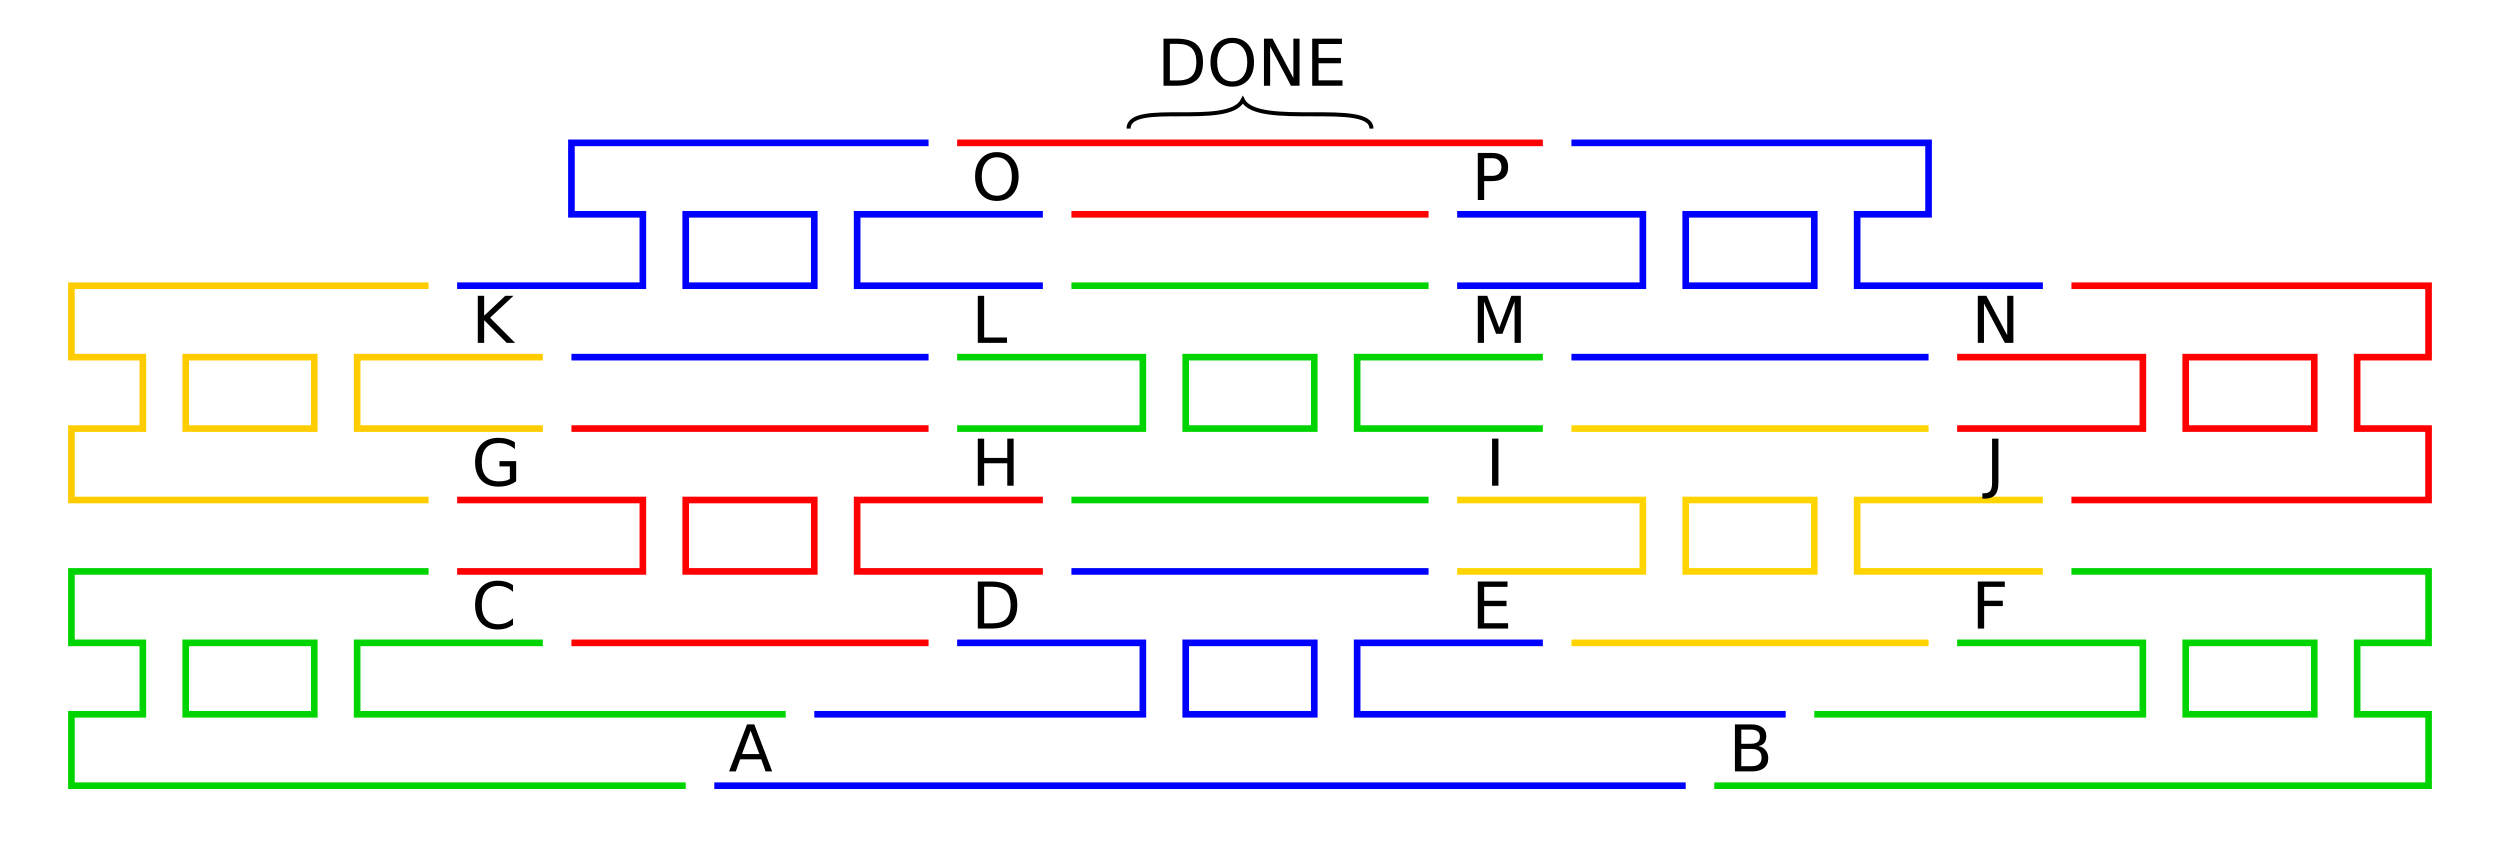
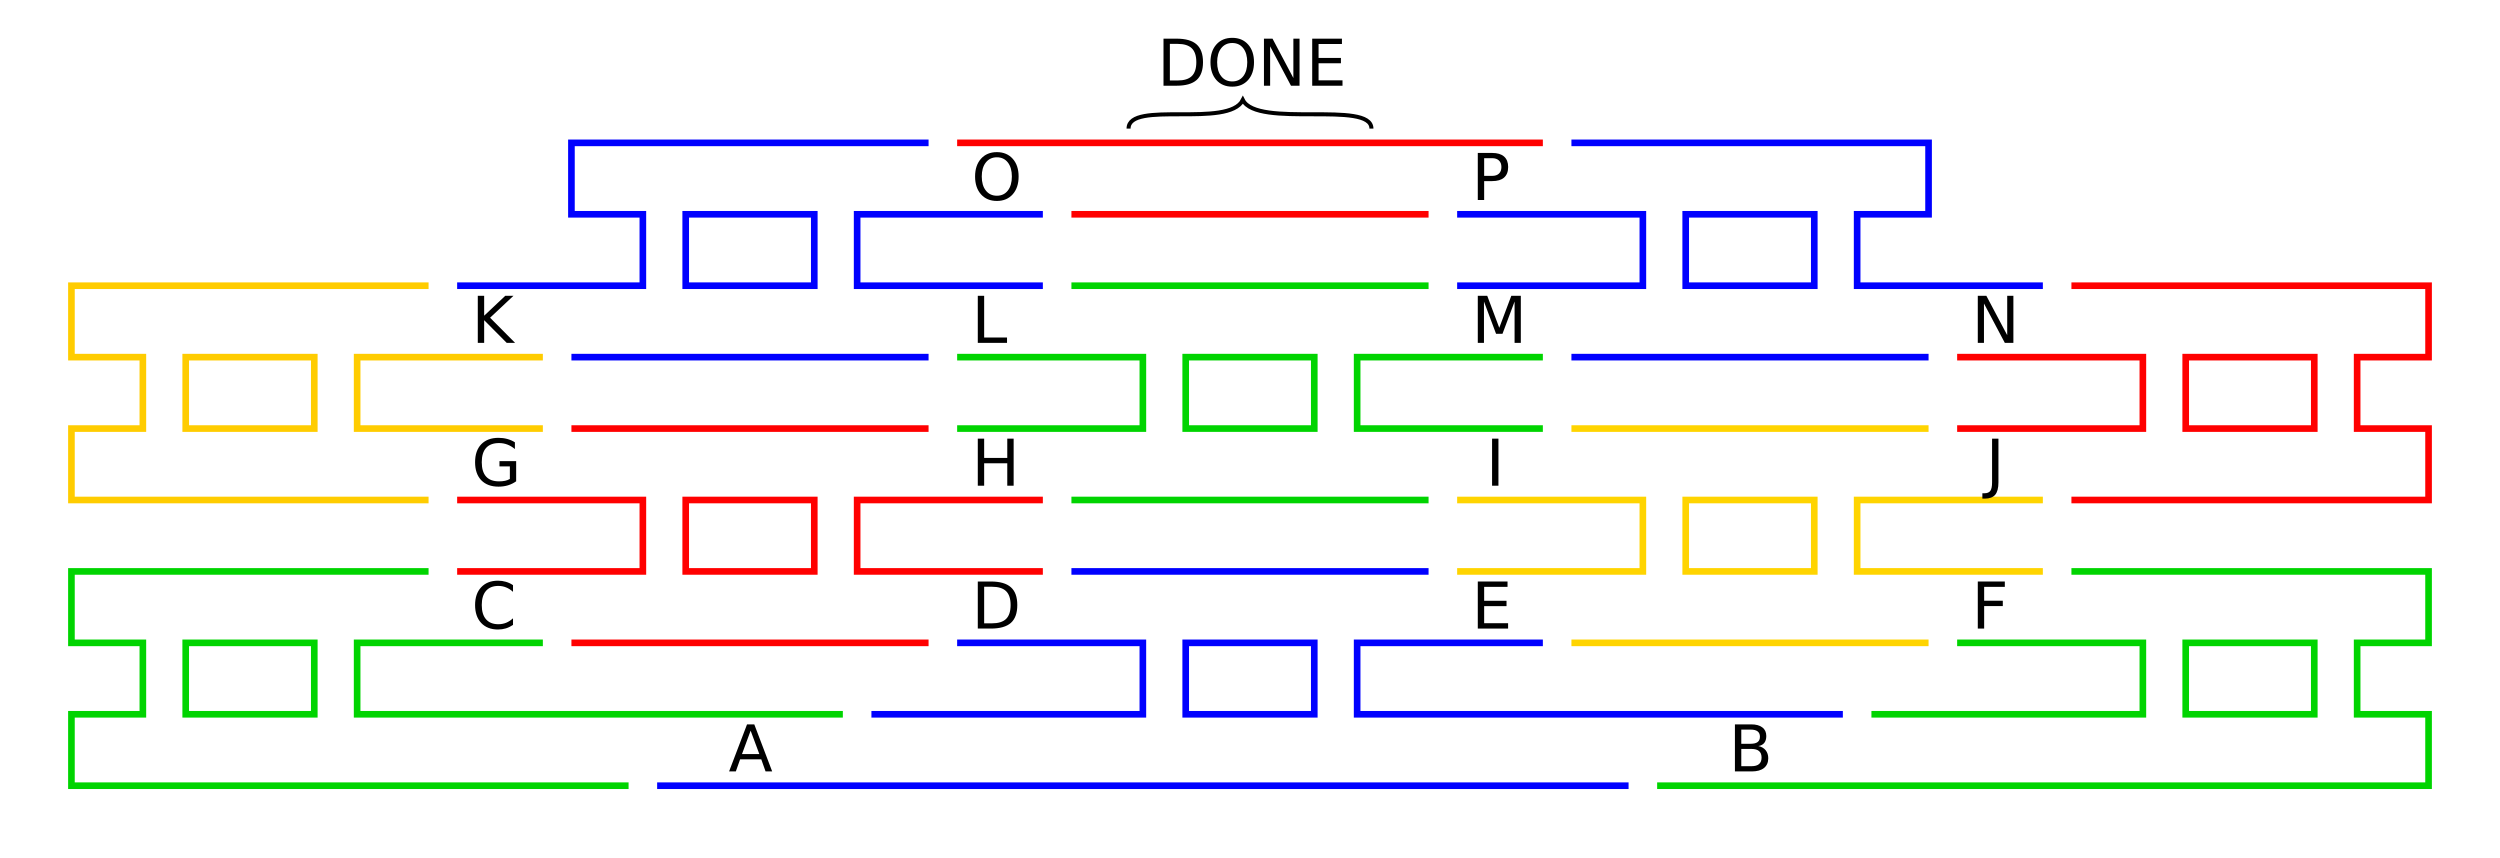
<svg xmlns="http://www.w3.org/2000/svg" width="620.079" height="212.598" id="svg2" version="1.1">
  <defs id="defs3">
    </defs>
  <g id="layer1" transform="translate(0,-839.7637)">
    <flowRoot xml:space="preserve" id="flowRoot3688" style="font-size:19px;font-style:normal;font-weight:normal;fill:#000000;fill-opacity:1;stroke:none;font-family:Bitstream Vera Sans">
      <flowRegion id="flowRegion3690">
        <rect id="rect3692" width="120" height="93.571" x="-140" y="540.804" />
      </flowRegion>
      <flowPara id="flowPara3694" />
    </flowRoot>
    <flowRoot xml:space="preserve" id="flowRoot3696" style="font-size:19px;font-style:normal;font-weight:normal;fill:#000000;fill-opacity:1;stroke:none;font-family:Bitstream Vera Sans">
      <flowRegion id="flowRegion3698">
        <rect id="rect3700" width="65" height="56.429" x="-84.286" y="540.804" />
      </flowRegion>
      <flowPara id="flowPara3702" />
    </flowRoot>
    <g id="g3735" transform="translate(-248.0315,9.1635366e-7)" />
    <text xml:space="preserve" style="font-size:19px;font-style:normal;font-weight:normal;fill:#000000;fill-opacity:1;stroke:none;font-family:Bitstream Vera Sans" x="169.706" y="1033.698" id="text3779" transform="translate(0,-10.62995)">
      <tspan id="tspan3781" x="169.706" y="1033.698" />
    </text>
    <g id="g3824" transform="matrix(1.645833,0,0,1.645833,-487.6476,-627.3867)" style="stroke:#00d400;stroke-opacity:1">
-       <path transform="translate(0,-10.62995)" id="path3801" d="m 360.879,988.179 -53.822,0 0,10.764 10.764,0 0,10.764 -10.764,0 0,10.764 92.575,0" style="fill:none;stroke:#00d400;stroke-width:1px;stroke-linecap:butt;stroke-linejoin:miter;stroke-opacity:1" />
+       <path transform="translate(0,-10.62995)" id="path3801" d="m 360.879,988.179 -53.822,0 0,10.764 10.764,0 0,10.764 -10.764,0 0,10.764 83.963,0" style="fill:none;stroke:#00d400;stroke-width:1px;stroke-linecap:butt;stroke-linejoin:miter;stroke-opacity:1" />
      <path transform="translate(0,-10.62995)" id="path3803" d="m 324.28,998.943 0,10.764 19.376,0 0,-10.764 -19.376,0 z" style="fill:none;stroke:#00d400;stroke-width:1px;stroke-linecap:butt;stroke-linejoin:miter;stroke-opacity:1" />
-       <path transform="translate(0,-10.62995)" id="path3805" d="m 378.102,998.943 -27.988,0 0,10.764 64.587,0" style="fill:none;stroke:#00d400;stroke-width:1px;stroke-linecap:butt;stroke-linejoin:miter;stroke-opacity:1" />
+       <path transform="translate(0,-10.62995)" id="path3805" d="m 378.102,998.943 -27.988,0 0,10.764 73.198,0" style="fill:none;stroke:#00d400;stroke-width:1px;stroke-linecap:butt;stroke-linejoin:miter;stroke-opacity:1" />
    </g>
    <g id="g3839" transform="matrix(1.645833,0,0,1.645833,-487.6476,-627.3867)" style="stroke:#ff0000;stroke-opacity:1">
      <path transform="translate(0,-10.62995)" id="path3829" d="m 382.408,998.943 53.822,0" style="fill:none;stroke:#ff0000;stroke-width:1px;stroke-linecap:butt;stroke-linejoin:miter;stroke-opacity:1" />
      <path transform="translate(0,-10.62995)" id="path3831" d="m 365.185,988.179 27.988,0 0,-10.764 -27.988,0" style="fill:none;stroke:#ff0000;stroke-width:1px;stroke-linecap:butt;stroke-linejoin:miter;stroke-opacity:1" />
      <path transform="translate(0,-10.62995)" id="path3833" d="m 399.631,977.414 0,10.764 19.376,0 0,-10.764 -19.376,0 z" style="fill:none;stroke:#ff0000;stroke-width:1px;stroke-linecap:butt;stroke-linejoin:miter;stroke-opacity:1" />
      <path transform="translate(0,-10.62995)" id="path3835" d="m 382.408,966.65 53.822,0" style="fill:none;stroke:#ff0000;stroke-width:1px;stroke-linecap:butt;stroke-linejoin:miter;stroke-opacity:1" />
      <path transform="translate(0,-10.62995)" id="path3837" d="m 453.454,977.414 -27.988,0 0,10.764 27.988,0" style="fill:none;stroke:#ff0000;stroke-width:1px;stroke-linecap:butt;stroke-linejoin:miter;stroke-opacity:1" />
    </g>
    <g id="g3817-6" transform="matrix(1.645833,0,0,1.645833,-726.747,-627.3868)" style="fill:none;stroke:#0000ff;stroke-opacity:1">
      <g id="g3894" style="fill:none;stroke:#0000ff;stroke-opacity:1">
-         <path style="fill:none;stroke:#0000ff;stroke-width:1px;stroke-linecap:butt;stroke-linejoin:miter;stroke-opacity:1" d="m 549.213,1020.472 146.397,0" id="path3807-2" transform="translate(0,-10.62995)" />
-         <path style="fill:none;stroke:#0000ff;stroke-width:1px;stroke-linecap:butt;stroke-linejoin:miter;stroke-opacity:1" d="m 564.283,1009.708 49.517,0 0,-10.765 -27.988,0" id="path3809-5" transform="translate(0,-10.62995)" />
+         <path style="fill:none;stroke:#0000ff;stroke-width:1px;stroke-linecap:butt;stroke-linejoin:miter;stroke-opacity:1" d="m 540.601,1020.472 146.397,0" id="path3807-2" transform="translate(0,-10.62995)" />
+         <path style="fill:none;stroke:#0000ff;stroke-width:1px;stroke-linecap:butt;stroke-linejoin:miter;stroke-opacity:1" d="m 572.894,1009.708 40.905,10e-5 0,-10.765 -27.988,0" id="path3809-5" transform="translate(0,-10.62995)" />
        <path style="fill:none;stroke:#0000ff;stroke-width:1px;stroke-linecap:butt;stroke-linejoin:miter;stroke-opacity:1" d="m 603.035,988.179 53.822,0" id="path3811-3" transform="translate(0,-10.62995)" />
-         <path style="fill:none;stroke:#0000ff;stroke-width:1px;stroke-linecap:butt;stroke-linejoin:miter;stroke-opacity:1" d="m 674.081,998.943 -27.988,0 0,10.765 64.587,0" id="path3813-8" transform="translate(0,-10.62995)" />
+         <path style="fill:none;stroke:#0000ff;stroke-width:1px;stroke-linecap:butt;stroke-linejoin:miter;stroke-opacity:1" d="m 674.081,998.943 -27.988,0 0,10.765 73.198,-10e-5" id="path3813-8" transform="translate(0,-10.62995)" />
        <path style="fill:none;stroke:#0000ff;stroke-width:1px;stroke-linecap:butt;stroke-linejoin:miter;stroke-opacity:1" d="m 620.258,998.943 0,10.765 19.376,0 0,-10.765 -19.376,0 z" id="path3815-3" transform="translate(0,-10.62995)" />
      </g>
    </g>
    <g id="g3965" transform="matrix(1.645833,0,0,1.645833,-487.6476,-627.3867)" style="stroke:#ffcc00;stroke-opacity:1">
      <path transform="translate(0,-10.62995)" id="path3957" d="m 360.879,977.414 -53.822,0 0,-10.764 10.764,0 0,-10.764 -10.764,0 0,-10.764 53.822,0" style="fill:none;stroke:#ffcc00;stroke-width:1px;stroke-linecap:butt;stroke-linejoin:miter;stroke-opacity:1" />
      <path transform="translate(0,-10.62995)" id="path3959" d="m 324.28,955.886 0,10.764 19.376,0 0,-10.764 -19.376,0 z" style="fill:none;stroke:#ffcc00;stroke-width:1px;stroke-linecap:butt;stroke-linejoin:miter;stroke-opacity:1" />
      <path transform="translate(0,-10.62995)" id="path3963" d="m 378.102,955.886 -27.988,0 0,10.764 27.988,0" style="fill:none;stroke:#ffcc00;stroke-width:1px;stroke-linecap:butt;stroke-linejoin:miter;stroke-opacity:1" />
    </g>
    <g id="g3989-2" transform="matrix(-1.645833,0,0,1.645833,1588.435,-487.4261)" style="stroke:#0000ff;stroke-opacity:1">
      <path transform="translate(0,-10.62995)" id="path3981-5" d="m 825.187,838.553 53.822,0 0,10.764 -10.764,0 0,10.764 27.988,0" style="fill:none;stroke:#0000ff;stroke-width:1px;stroke-linecap:butt;stroke-linejoin:miter;stroke-opacity:1" />
      <path transform="translate(0,-10.62995)" id="path3983-9" d="m 825.187,870.846 53.822,0" style="fill:none;stroke:#0000ff;stroke-width:1px;stroke-linecap:butt;stroke-linejoin:miter;stroke-opacity:1" />
      <path transform="translate(0,-10.62995)" id="path3985-8" d="m 807.964,860.082 27.988,0 0,-10.764 -27.988,0" style="fill:none;stroke:#0000ff;stroke-width:1px;stroke-linecap:butt;stroke-linejoin:miter;stroke-opacity:1" />
      <path transform="translate(0,-10.62995)" id="path3987-7" d="m 842.41,849.317 0,10.764 19.376,0 0,-10.764 -19.376,0 z" style="fill:none;stroke:#0000ff;stroke-width:1px;stroke-linecap:butt;stroke-linejoin:miter;stroke-opacity:1" />
    </g>
    <g id="g4033" transform="matrix(1.645833,0,0,1.645833,-487.6476,-627.3867)" style="stroke:#ff0000;stroke-opacity:1">
      <path transform="translate(0,-10.62995)" id="path4029" d="m 457.759,934.357 53.822,0" style="fill:none;stroke:#ff0000;stroke-width:1px;stroke-linecap:butt;stroke-linejoin:miter;stroke-opacity:1" />
      <path transform="translate(0,-10.62995)" id="path4031" d="m 440.536,923.592 88.269,0" style="fill:none;stroke:#ff0000;stroke-width:1px;stroke-linecap:butt;stroke-linejoin:miter;stroke-opacity:1" />
    </g>
    <g id="g3824-4" transform="matrix(-1.645833,0,0,1.645833,1107.726,-627.3867)" style="stroke:#00d400;stroke-opacity:1">
-       <path transform="translate(0,-10.62995)" id="path3801-5" d="m 360.879,988.179 -53.822,0 0,10.764 10.764,0 0,10.764 -10.764,0 0,10.764 107.645,0" style="fill:none;stroke:#00d400;stroke-width:1px;stroke-linecap:butt;stroke-linejoin:miter;stroke-opacity:1" />
+       <path transform="translate(0,-10.62995)" id="path3801-5" d="m 360.879,988.179 -53.822,0 0,10.764 10.764,0 0,10.764 -10.764,0 0,10.764 116.256,0" style="fill:none;stroke:#00d400;stroke-width:1px;stroke-linecap:butt;stroke-linejoin:miter;stroke-opacity:1" />
      <path transform="translate(0,-10.62995)" id="path3803-2" d="m 324.28,998.943 0,10.764 19.376,0 0,-10.764 -19.376,0 z" style="fill:none;stroke:#00d400;stroke-width:1px;stroke-linecap:butt;stroke-linejoin:miter;stroke-opacity:1" />
-       <path transform="translate(0,-10.62995)" id="path3805-7" d="m 378.102,998.943 -27.988,0 0,10.764 49.517,0" style="fill:none;stroke:#00d400;stroke-width:1px;stroke-linecap:butt;stroke-linejoin:miter;stroke-opacity:1" />
+       <path transform="translate(0,-10.62995)" id="path3805-7" d="m 378.102,998.943 -27.988,0 0,10.764 40.905,0" style="fill:none;stroke:#00d400;stroke-width:1px;stroke-linecap:butt;stroke-linejoin:miter;stroke-opacity:1" />
    </g>
    <g id="g3839-5" transform="matrix(1.645833,0,0,1.645833,-239.6161,-627.3868)" style="stroke:#ffd400;stroke-opacity:1">
      <path transform="translate(0,-10.62995)" id="path3829-9" d="m 382.408,998.943 53.822,0" style="fill:none;stroke:#ffd400;stroke-width:1px;stroke-linecap:butt;stroke-linejoin:miter;stroke-opacity:1" />
      <path transform="translate(0,-10.62995)" id="path3831-6" d="m 365.185,988.179 27.988,0 0,-10.764 -27.988,0" style="fill:none;stroke:#ffd400;stroke-width:1px;stroke-linecap:butt;stroke-linejoin:miter;stroke-opacity:1" />
      <path transform="translate(0,-10.62995)" id="path3833-2" d="m 399.631,977.414 0,10.764 19.376,0 0,-10.764 -19.376,0 z" style="fill:none;stroke:#ffd400;stroke-width:1px;stroke-linecap:butt;stroke-linejoin:miter;stroke-opacity:1" />
      <path transform="translate(0,-10.62995)" id="path3835-0" d="m 382.408,966.65 53.822,0" style="fill:none;stroke:#ffd400;stroke-width:1px;stroke-linecap:butt;stroke-linejoin:miter;stroke-opacity:1" />
      <path transform="translate(0,-10.62995)" id="path3837-5" d="m 453.454,977.414 -27.988,0 0,10.764 27.988,0" style="fill:none;stroke:#ffd400;stroke-width:1px;stroke-linecap:butt;stroke-linejoin:miter;stroke-opacity:1" />
    </g>
    <g id="g3965-8" transform="matrix(-1.645833,0,0,1.645833,1107.726,-627.3867)" style="stroke:#ff0000;stroke-opacity:1">
      <path transform="translate(0,-10.62995)" id="path3957-8" d="m 360.879,977.414 -53.822,0 0,-10.764 10.764,0 0,-10.764 -10.764,0 0,-10.764 53.822,0" style="fill:none;stroke:#ff0000;stroke-width:1px;stroke-linecap:butt;stroke-linejoin:miter;stroke-opacity:1" />
      <path transform="translate(0,-10.62995)" id="path3959-0" d="m 324.28,955.886 0,10.764 19.376,0 0,-10.764 -19.376,0 z" style="fill:none;stroke:#ff0000;stroke-width:1px;stroke-linecap:butt;stroke-linejoin:miter;stroke-opacity:1" />
      <path transform="translate(0,-10.62995)" id="path3963-6" d="m 378.102,955.886 -27.988,0 0,10.764 27.988,0" style="fill:none;stroke:#ff0000;stroke-width:1px;stroke-linecap:butt;stroke-linejoin:miter;stroke-opacity:1" />
    </g>
    <g id="g3989-2-8" transform="matrix(1.645833,0,0,1.645833,-968.3563,-487.4261)" style="stroke:#0000ff;stroke-opacity:1">
      <path transform="translate(0,-10.62995)" id="path3981-5-0" d="m 825.187,838.553 53.822,0 0,10.764 -10.764,0 0,10.764 27.988,0" style="fill:none;stroke:#0000ff;stroke-width:1px;stroke-linecap:butt;stroke-linejoin:miter;stroke-opacity:1" />
      <path transform="translate(0,-10.62995)" id="path3983-9-4" d="m 825.187,870.846 53.822,0" style="fill:none;stroke:#0000ff;stroke-width:1px;stroke-linecap:butt;stroke-linejoin:miter;stroke-opacity:1" />
      <path transform="translate(0,-10.62995)" id="path3985-8-3" d="m 807.964,860.082 27.988,0 0,-10.764 -27.988,0" style="fill:none;stroke:#0000ff;stroke-width:1px;stroke-linecap:butt;stroke-linejoin:miter;stroke-opacity:1" />
      <path transform="translate(0,-10.62995)" id="path3987-7-2" d="m 842.41,849.317 0,10.764 19.376,0 0,-10.764 -19.376,0 z" style="fill:none;stroke:#0000ff;stroke-width:1px;stroke-linecap:butt;stroke-linejoin:miter;stroke-opacity:1" />
    </g>
    <g id="g3839-9" transform="matrix(1.645833,0,0,1.645833,-363.6319,-662.8198)" style="stroke:#00d400;stroke-opacity:1">
      <path transform="translate(0,-10.62995)" id="path3829-1" d="m 382.408,998.943 53.822,0" style="fill:none;stroke:#00d400;stroke-width:1px;stroke-linecap:butt;stroke-linejoin:miter;stroke-opacity:1" />
      <path transform="translate(0,-10.62995)" id="path3831-9" d="m 365.185,988.179 27.988,0 0,-10.764 -27.988,0" style="fill:none;stroke:#00d400;stroke-width:1px;stroke-linecap:butt;stroke-linejoin:miter;stroke-opacity:1" />
      <path transform="translate(0,-10.62995)" id="path3833-3" d="m 399.631,977.414 0,10.764 19.376,0 0,-10.764 -19.376,0 z" style="fill:none;stroke:#00d400;stroke-width:1px;stroke-linecap:butt;stroke-linejoin:miter;stroke-opacity:1" />
      <path transform="translate(0,-10.62995)" id="path3835-9" d="m 382.408,966.65 53.822,0" style="fill:none;stroke:#00d400;stroke-width:1px;stroke-linecap:butt;stroke-linejoin:miter;stroke-opacity:1" />
      <path transform="translate(0,-10.62995)" id="path3837-6" d="m 453.454,977.414 -27.988,0 0,10.764 27.988,0" style="fill:none;stroke:#00d400;stroke-width:1px;stroke-linecap:butt;stroke-linejoin:miter;stroke-opacity:1" />
    </g>
    <text xml:space="preserve" style="font-size:16px;font-style:normal;font-weight:normal;fill:#000000;fill-opacity:1;stroke:none;font-family:Bitstream Vera Sans" x="180.709" y="1031.102" id="text7076-42">
      <tspan id="tspan7078-6" x="180.709" y="1031.102">A</tspan>
    </text>
    <text xml:space="preserve" style="font-size:16px;font-style:normal;font-weight:normal;fill:#000000;fill-opacity:1;stroke:none;font-family:Bitstream Vera Sans" x="116.929" y="995.669" id="text7076-42-1">
      <tspan id="tspan7078-6-2" x="116.929" y="995.669">C</tspan>
    </text>
    <text xml:space="preserve" style="font-size:16px;font-style:normal;font-weight:normal;fill:#000000;fill-opacity:1;stroke:none;font-family:Bitstream Vera Sans" x="116.929" y="960.236" id="text7076-42-7">
      <tspan id="tspan7078-6-9" x="116.929" y="960.236">G</tspan>
    </text>
    <text xml:space="preserve" style="font-size:16px;font-style:normal;font-weight:normal;fill:#000000;fill-opacity:1;stroke:none;font-family:Bitstream Vera Sans" x="116.929" y="924.803" id="text7076-42-18">
      <tspan id="tspan7078-6-20" x="116.929" y="924.803">K</tspan>
    </text>
    <text xml:space="preserve" style="font-size:16px;font-style:normal;font-weight:normal;fill:#000000;fill-opacity:1;stroke:none;font-family:Bitstream Vera Sans" x="428.74" y="1031.102" id="text7076-42-11">
      <tspan id="tspan7078-6-5" x="428.74" y="1031.102">B</tspan>
    </text>
    <text xml:space="preserve" style="font-size:16px;font-style:normal;font-weight:normal;fill:#000000;fill-opacity:1;stroke:none;font-family:Bitstream Vera Sans" x="488.976" y="995.669" id="text7076-42-9">
      <tspan id="tspan7078-6-4" x="488.976" y="995.669">F</tspan>
    </text>
    <text xml:space="preserve" style="font-size:16px;font-style:normal;font-weight:normal;fill:#000000;fill-opacity:1;stroke:none;font-family:Bitstream Vera Sans" x="492.52" y="960.236" id="text7076-42-2">
      <tspan id="tspan7078-6-0" x="492.52" y="960.236">J</tspan>
    </text>
    <text xml:space="preserve" style="font-size:16px;font-style:normal;font-weight:normal;fill:#000000;fill-opacity:1;stroke:none;font-family:Bitstream Vera Sans" x="488.976" y="924.803" id="text7076-42-6">
      <tspan id="tspan7078-6-8" x="488.976" y="924.803">N</tspan>
    </text>
    <text xml:space="preserve" style="font-size:16px;font-style:normal;font-weight:normal;fill:#000000;fill-opacity:1;stroke:none;font-family:Bitstream Vera Sans" x="364.961" y="889.37" id="text7076-42-27">
      <tspan id="tspan7078-6-1" x="364.961" y="889.37">P</tspan>
    </text>
    <text xml:space="preserve" style="font-size:16px;font-style:normal;font-weight:normal;fill:#000000;fill-opacity:1;stroke:none;font-family:Bitstream Vera Sans" x="364.961" y="924.803" id="text7076-42-96">
      <tspan id="tspan7078-6-90" x="364.961" y="924.803">M</tspan>
    </text>
    <text xml:space="preserve" style="font-size:16px;font-style:normal;font-weight:normal;fill:#000000;fill-opacity:1;stroke:none;font-family:Bitstream Vera Sans" x="368.504" y="960.236" id="text7076-42-4">
      <tspan id="tspan7078-6-3" x="368.504" y="960.236">I</tspan>
    </text>
    <text xml:space="preserve" style="font-size:16px;font-style:normal;font-weight:normal;fill:#000000;fill-opacity:1;stroke:none;font-family:Bitstream Vera Sans" x="364.961" y="995.669" id="text7076-42-73">
      <tspan id="tspan7078-6-03" x="364.961" y="995.669">E</tspan>
    </text>
    <text xml:space="preserve" style="font-size:16px;font-style:normal;font-weight:normal;fill:#000000;fill-opacity:1;stroke:none;font-family:Bitstream Vera Sans" x="240.945" y="995.669" id="text7076-42-12">
      <tspan id="tspan7078-6-26" x="240.945" y="995.669">D</tspan>
    </text>
    <text xml:space="preserve" style="font-size:16px;font-style:normal;font-weight:normal;fill:#000000;fill-opacity:1;stroke:none;font-family:Bitstream Vera Sans" x="240.945" y="960.236" id="text7076-42-3">
      <tspan id="tspan7078-6-50" x="240.945" y="960.236">H</tspan>
    </text>
    <text xml:space="preserve" style="font-size:16px;font-style:normal;font-weight:normal;fill:#000000;fill-opacity:1;stroke:none;font-family:Bitstream Vera Sans" x="240.945" y="924.803" id="text7076-42-30">
      <tspan id="tspan7078-6-99" x="240.945" y="924.803">L</tspan>
    </text>
    <text xml:space="preserve" style="font-size:16px;font-style:normal;font-weight:normal;fill:#000000;fill-opacity:1;stroke:none;font-family:Bitstream Vera Sans" x="240.945" y="889.37" id="text7076-42-13">
      <tspan id="tspan7078-6-97" x="240.945" y="889.37">O</tspan>
    </text>
    <text xml:space="preserve" style="font-size:16px;font-style:normal;font-weight:normal;fill:#000000;fill-opacity:1;stroke:none;font-family:Bitstream Vera Sans" x="287.008" y="861.024" id="text7076-42-13-2">
      <tspan id="tspan7078-6-97-3" x="287.008" y="861.024">DONE</tspan>
    </text>
    <path style="fill:none;stroke:#000000;stroke-width:1px;stroke-linecap:butt;stroke-linejoin:miter;stroke-opacity:1" d="m 279.921,871.653 c 0,-7.087 24.803,0 28.346,-7.087 3.543,7.087 31.89,0 31.89,7.087" id="path5492" />
  </g>
</svg>
